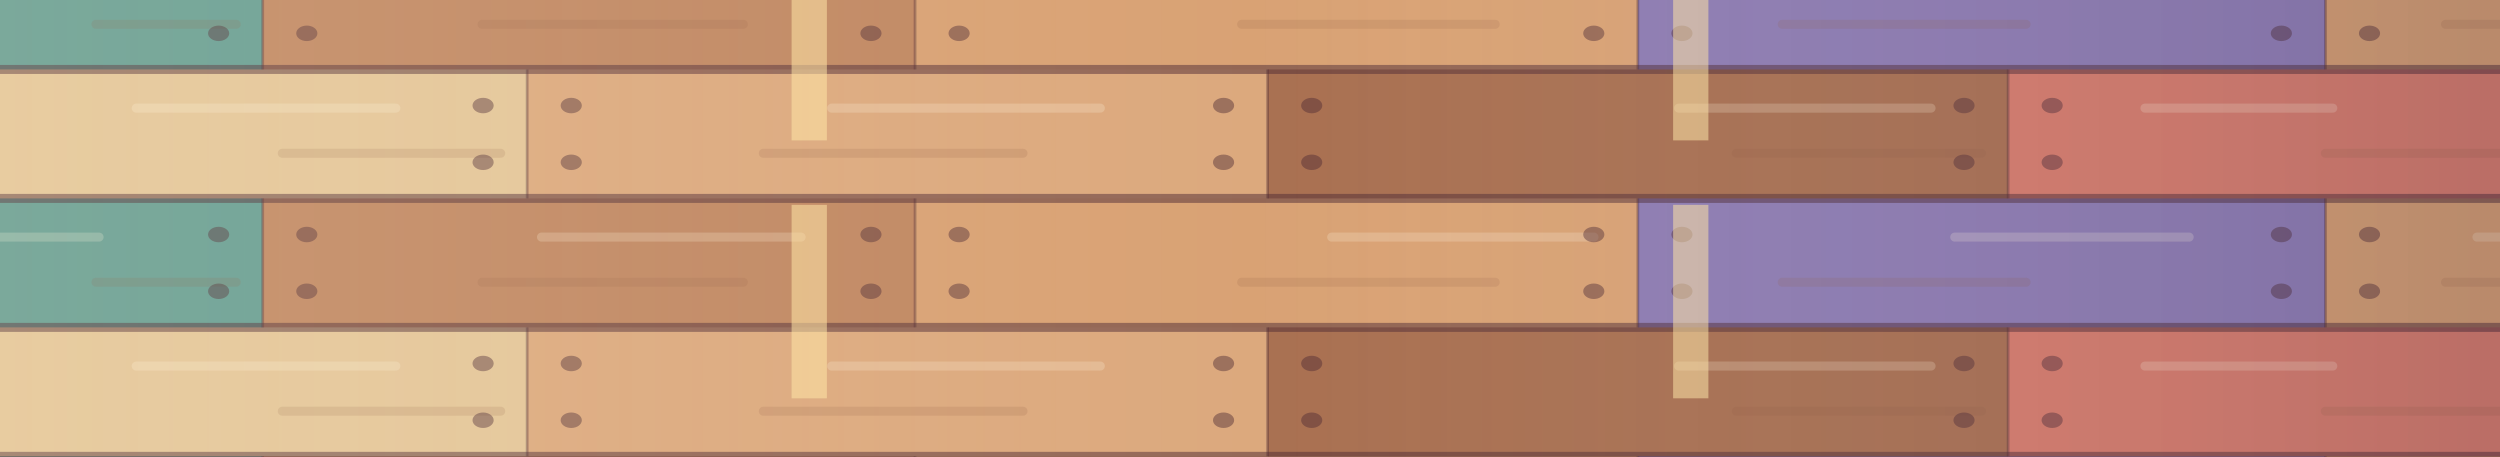
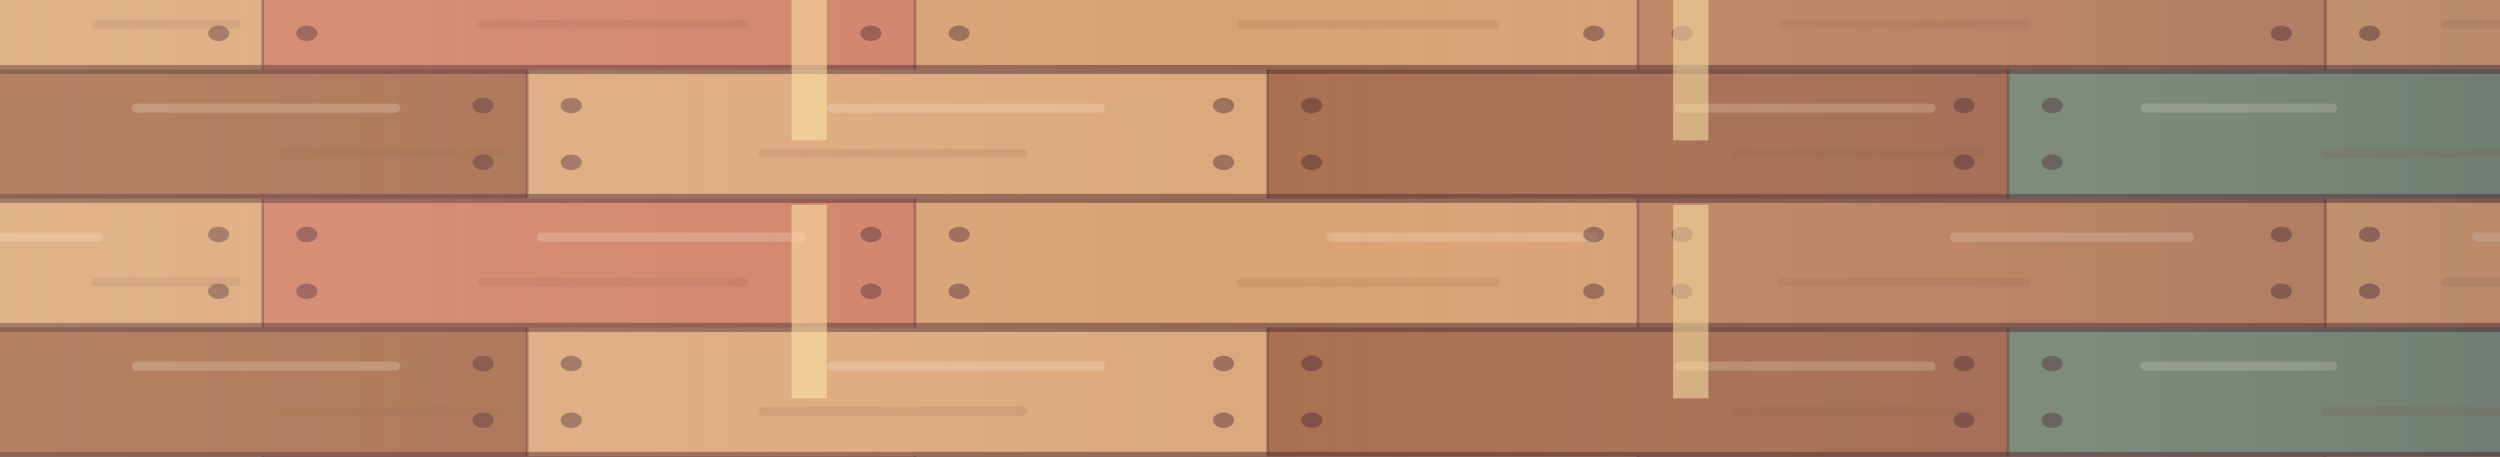
<svg xmlns="http://www.w3.org/2000/svg" width="1890" height="345" viewBox="0 0 1890 345">
  <rect width="1890" height="345" fill="#C08660" />
-   <rect x="-94.61" y="-142.5" width="493.15" height="98.1" fill="#e4c597" />
+   <rect x="-94.61" y="-142.5" width="493.15" height="98.1" fill="#a86f50" />
  <rect x="398.54" y="-142.5" width="559.79" height="98.1" fill="#dca97d" />
  <rect x="958.33" y="-142.5" width="559.79" height="98.1" fill="#a97051" />
-   <rect x="1518.12" y="-142.5" width="466.49" height="98.1" fill="#d77c6b" />
-   <rect x="-94.61" y="-45" width="293.22" height="98.1" fill="#669d91" />
-   <rect x="198.61" y="-45" width="493.15" height="98.1" fill="#c18862" />
+   <rect x="1518.12" y="-142.5" width="466.49" height="98.1" fill="#7f907b" />
+   <rect x="-94.61" y="-45" width="293.22" height="98.1" fill="#dca87b" />
+   <rect x="198.61" y="-45" width="493.15" height="98.1" fill="#d1826a" />
  <rect x="691.76" y="-45" width="546.46" height="98.1" fill="#d9a274" />
-   <rect x="1238.22" y="-45" width="519.81" height="98.1" fill="#8e7cb2" />
+   <rect x="1238.22" y="-45" width="519.81" height="98.1" fill="#c18762" />
  <rect x="1758.03" y="-45" width="226.58" height="98.1" fill="#d59e71" />
-   <rect x="-94.61" y="52.5" width="493.15" height="98.1" fill="#e4c597" />
+   <rect x="-94.61" y="52.5" width="493.15" height="98.1" fill="#a86f50" />
  <rect x="398.54" y="52.5" width="559.79" height="98.1" fill="#dca97d" />
  <rect x="958.33" y="52.5" width="559.79" height="98.1" fill="#a97051" />
-   <rect x="1518.12" y="52.5" width="466.49" height="98.1" fill="#d77c6b" />
-   <rect x="-94.61" y="150" width="293.22" height="98.1" fill="#669d91" />
-   <rect x="198.61" y="150" width="493.15" height="98.1" fill="#c18862" />
+   <rect x="1518.12" y="52.5" width="466.49" height="98.1" fill="#7f907b" />
+   <rect x="-94.61" y="150" width="293.22" height="98.1" fill="#dca87b" />
+   <rect x="198.61" y="150" width="493.15" height="98.1" fill="#d1826a" />
  <rect x="691.76" y="150" width="546.46" height="98.1" fill="#d9a274" />
-   <rect x="1238.22" y="150" width="519.81" height="98.1" fill="#8e7cb2" />
+   <rect x="1238.22" y="150" width="519.81" height="98.1" fill="#c18762" />
  <rect x="1758.03" y="150" width="226.58" height="98.1" fill="#d59e71" />
-   <rect x="-94.61" y="247.5" width="493.15" height="98.1" fill="#e4c597" />
+   <rect x="-94.61" y="247.5" width="493.15" height="98.1" fill="#a86f50" />
  <rect x="398.54" y="247.5" width="559.79" height="98.1" fill="#dca97d" />
  <rect x="958.33" y="247.5" width="559.79" height="98.1" fill="#a97051" />
-   <rect x="1518.12" y="247.5" width="466.49" height="98.1" fill="#d77c6b" />
-   <rect x="-94.61" y="345" width="293.22" height="98.1" fill="#669d91" />
-   <rect x="198.61" y="345" width="493.15" height="98.1" fill="#c18862" />
+   <rect x="1518.12" y="247.5" width="466.49" height="98.1" fill="#7f907b" />
+   <rect x="-94.61" y="345" width="293.22" height="98.1" fill="#dca87b" />
+   <rect x="198.61" y="345" width="493.15" height="98.1" fill="#d1826a" />
  <rect x="691.76" y="345" width="546.46" height="98.1" fill="#d9a274" />
-   <rect x="1238.22" y="345" width="519.81" height="98.1" fill="#8e7cb2" />
+   <rect x="1238.22" y="345" width="519.81" height="98.1" fill="#c18762" />
  <rect x="1758.03" y="345" width="226.58" height="98.1" fill="#d59e71" />
-   <rect x="-94.61" y="442.5" width="493.15" height="98.1" fill="#e4c597" />
+   <rect x="-94.61" y="442.5" width="493.15" height="98.1" fill="#a86f50" />
  <rect x="398.54" y="442.5" width="559.79" height="98.1" fill="#dca97d" />
  <rect x="958.33" y="442.5" width="559.79" height="98.1" fill="#a97051" />
-   <rect x="1518.12" y="442.5" width="466.49" height="98.1" fill="#d77c6b" />
+   <rect x="1518.12" y="442.5" width="466.49" height="98.1" fill="#7f907b" />
  <path d="M102.98 -113.25H299.26" stroke="#FFF6DE" stroke-opacity="0.22" stroke-width="6.83" stroke-linecap="round" />
  <path d="M213.38 -79.13H378.55" stroke="#8C5A40" stroke-opacity="0.16" stroke-width="6.83" stroke-linecap="round" />
  <path d="M628.73 -113.25H831.86" stroke="#FFF6DE" stroke-opacity="0.22" stroke-width="6.83" stroke-linecap="round" />
  <path d="M577.06 -79.13H773.4" stroke="#8C5A40" stroke-opacity="0.16" stroke-width="6.83" stroke-linecap="round" />
  <path d="M1269.01 -113.25H1459.87" stroke="#FFF6DE" stroke-opacity="0.22" stroke-width="6.83" stroke-linecap="round" />
  <path d="M1312.55 -79.13H1498.12" stroke="#8C5A40" stroke-opacity="0.16" stroke-width="6.83" stroke-linecap="round" />
  <path d="M1621.55 -113.25H1763.59" stroke="#FFF6DE" stroke-opacity="0.22" stroke-width="6.83" stroke-linecap="round" />
  <path d="M1757.91 -79.13H1923.21" stroke="#8C5A40" stroke-opacity="0.16" stroke-width="6.83" stroke-linecap="round" />
  <path d="M-9.15 -15.75H74.89" stroke="#FFF6DE" stroke-opacity="0.22" stroke-width="6.83" stroke-linecap="round" />
  <path d="M72.54 18.37H178.62" stroke="#8C5A40" stroke-opacity="0.16" stroke-width="6.83" stroke-linecap="round" />
  <path d="M409.37 -15.75H605.65" stroke="#FFF6DE" stroke-opacity="0.22" stroke-width="6.83" stroke-linecap="round" />
  <path d="M364.41 18.37H561.95" stroke="#8C5A40" stroke-opacity="0.16" stroke-width="6.83" stroke-linecap="round" />
  <path d="M1006.75 -15.75H1205.05" stroke="#FFF6DE" stroke-opacity="0.22" stroke-width="6.83" stroke-linecap="round" />
  <path d="M938.7 18.37H1130.37" stroke="#8C5A40" stroke-opacity="0.16" stroke-width="6.83" stroke-linecap="round" />
  <path d="M1477.79 -15.75H1655.02" stroke="#FFF6DE" stroke-opacity="0.22" stroke-width="6.83" stroke-linecap="round" />
  <path d="M1347.35 18.37H1531.72" stroke="#8C5A40" stroke-opacity="0.16" stroke-width="6.83" stroke-linecap="round" />
  <path d="M1872.58 -15.75H1941.57" stroke="#FFF6DE" stroke-opacity="0.22" stroke-width="6.83" stroke-linecap="round" />
  <path d="M1848.81 18.37H1929.1" stroke="#8C5A40" stroke-opacity="0.16" stroke-width="6.83" stroke-linecap="round" />
  <path d="M102.98 81.75H299.26" stroke="#FFF6DE" stroke-opacity="0.22" stroke-width="6.83" stroke-linecap="round" />
  <path d="M213.38 115.87H378.55" stroke="#8C5A40" stroke-opacity="0.16" stroke-width="6.83" stroke-linecap="round" />
  <path d="M628.73 81.75H831.86" stroke="#FFF6DE" stroke-opacity="0.22" stroke-width="6.83" stroke-linecap="round" />
  <path d="M577.06 115.87H773.4" stroke="#8C5A40" stroke-opacity="0.16" stroke-width="6.83" stroke-linecap="round" />
  <path d="M1269.01 81.75H1459.87" stroke="#FFF6DE" stroke-opacity="0.22" stroke-width="6.83" stroke-linecap="round" />
  <path d="M1312.55 115.87H1498.12" stroke="#8C5A40" stroke-opacity="0.16" stroke-width="6.83" stroke-linecap="round" />
  <path d="M1621.55 81.75H1763.59" stroke="#FFF6DE" stroke-opacity="0.22" stroke-width="6.83" stroke-linecap="round" />
  <path d="M1757.91 115.87H1923.21" stroke="#8C5A40" stroke-opacity="0.16" stroke-width="6.83" stroke-linecap="round" />
  <path d="M-9.15 179.25H74.89" stroke="#FFF6DE" stroke-opacity="0.22" stroke-width="6.83" stroke-linecap="round" />
  <path d="M72.54 213.37H178.62" stroke="#8C5A40" stroke-opacity="0.16" stroke-width="6.83" stroke-linecap="round" />
  <path d="M409.37 179.25H605.65" stroke="#FFF6DE" stroke-opacity="0.22" stroke-width="6.83" stroke-linecap="round" />
  <path d="M364.41 213.37H561.95" stroke="#8C5A40" stroke-opacity="0.16" stroke-width="6.83" stroke-linecap="round" />
  <path d="M1006.75 179.25H1205.05" stroke="#FFF6DE" stroke-opacity="0.22" stroke-width="6.83" stroke-linecap="round" />
  <path d="M938.7 213.37H1130.37" stroke="#8C5A40" stroke-opacity="0.16" stroke-width="6.83" stroke-linecap="round" />
  <path d="M1477.79 179.25H1655.02" stroke="#FFF6DE" stroke-opacity="0.22" stroke-width="6.83" stroke-linecap="round" />
  <path d="M1347.35 213.37H1531.72" stroke="#8C5A40" stroke-opacity="0.16" stroke-width="6.83" stroke-linecap="round" />
  <path d="M1872.58 179.25H1941.57" stroke="#FFF6DE" stroke-opacity="0.22" stroke-width="6.83" stroke-linecap="round" />
  <path d="M1848.81 213.37H1929.1" stroke="#8C5A40" stroke-opacity="0.16" stroke-width="6.83" stroke-linecap="round" />
  <path d="M102.98 276.75H299.26" stroke="#FFF6DE" stroke-opacity="0.22" stroke-width="6.83" stroke-linecap="round" />
  <path d="M213.38 310.87H378.55" stroke="#8C5A40" stroke-opacity="0.16" stroke-width="6.83" stroke-linecap="round" />
  <path d="M628.73 276.75H831.86" stroke="#FFF6DE" stroke-opacity="0.22" stroke-width="6.83" stroke-linecap="round" />
  <path d="M577.06 310.87H773.4" stroke="#8C5A40" stroke-opacity="0.16" stroke-width="6.83" stroke-linecap="round" />
  <path d="M1269.01 276.75H1459.87" stroke="#FFF6DE" stroke-opacity="0.22" stroke-width="6.83" stroke-linecap="round" />
  <path d="M1312.55 310.87H1498.12" stroke="#8C5A40" stroke-opacity="0.16" stroke-width="6.83" stroke-linecap="round" />
  <path d="M1621.55 276.75H1763.59" stroke="#FFF6DE" stroke-opacity="0.22" stroke-width="6.83" stroke-linecap="round" />
  <path d="M1757.91 310.87H1923.21" stroke="#8C5A40" stroke-opacity="0.16" stroke-width="6.83" stroke-linecap="round" />
  <path d="M-9.15 374.25H74.89" stroke="#FFF6DE" stroke-opacity="0.22" stroke-width="6.83" stroke-linecap="round" />
  <path d="M72.54 408.38H178.62" stroke="#8C5A40" stroke-opacity="0.16" stroke-width="6.83" stroke-linecap="round" />
  <path d="M409.37 374.25H605.65" stroke="#FFF6DE" stroke-opacity="0.22" stroke-width="6.83" stroke-linecap="round" />
  <path d="M364.41 408.38H561.95" stroke="#8C5A40" stroke-opacity="0.16" stroke-width="6.83" stroke-linecap="round" />
  <path d="M1006.75 374.25H1205.05" stroke="#FFF6DE" stroke-opacity="0.22" stroke-width="6.83" stroke-linecap="round" />
  <path d="M938.7 408.38H1130.37" stroke="#8C5A40" stroke-opacity="0.16" stroke-width="6.83" stroke-linecap="round" />
  <path d="M1477.79 374.25H1655.02" stroke="#FFF6DE" stroke-opacity="0.22" stroke-width="6.83" stroke-linecap="round" />
  <path d="M1347.35 408.38H1531.72" stroke="#8C5A40" stroke-opacity="0.16" stroke-width="6.83" stroke-linecap="round" />
  <path d="M1872.58 374.25H1941.57" stroke="#FFF6DE" stroke-opacity="0.22" stroke-width="6.83" stroke-linecap="round" />
  <path d="M1848.81 408.38H1929.1" stroke="#8C5A40" stroke-opacity="0.16" stroke-width="6.83" stroke-linecap="round" />
  <path d="M102.98 471.75H299.26" stroke="#FFF6DE" stroke-opacity="0.22" stroke-width="6.83" stroke-linecap="round" />
  <path d="M213.38 505.88H378.55" stroke="#8C5A40" stroke-opacity="0.16" stroke-width="6.83" stroke-linecap="round" />
  <path d="M628.73 471.75H831.86" stroke="#FFF6DE" stroke-opacity="0.22" stroke-width="6.83" stroke-linecap="round" />
  <path d="M577.06 505.88H773.4" stroke="#8C5A40" stroke-opacity="0.16" stroke-width="6.83" stroke-linecap="round" />
  <path d="M1269.01 471.75H1459.87" stroke="#FFF6DE" stroke-opacity="0.22" stroke-width="6.83" stroke-linecap="round" />
  <path d="M1312.55 505.88H1498.12" stroke="#8C5A40" stroke-opacity="0.16" stroke-width="6.83" stroke-linecap="round" />
  <path d="M1621.55 471.75H1763.59" stroke="#FFF6DE" stroke-opacity="0.22" stroke-width="6.83" stroke-linecap="round" />
  <path d="M1757.91 505.88H1923.21" stroke="#8C5A40" stroke-opacity="0.16" stroke-width="6.83" stroke-linecap="round" />
  <path d="M398.54 -142.5V-45" stroke="#4E2B34" stroke-opacity=".38" stroke-width="2.1" />
  <path d="M958.33 -142.5V-45" stroke="#4E2B34" stroke-opacity=".38" stroke-width="2.1" />
  <path d="M1518.12 -142.5V-45" stroke="#4E2B34" stroke-opacity=".38" stroke-width="2.1" />
  <path d="M-94.61 -142.5H1984.61" stroke="#4E2B34" stroke-opacity=".5" stroke-width="6.83" />
  <path d="M198.61 -45V52.5" stroke="#4E2B34" stroke-opacity=".38" stroke-width="2.1" />
  <path d="M691.76 -45V52.5" stroke="#4E2B34" stroke-opacity=".38" stroke-width="2.1" />
  <path d="M1238.22 -45V52.5" stroke="#4E2B34" stroke-opacity=".38" stroke-width="2.1" />
  <path d="M1758.03 -45V52.5" stroke="#4E2B34" stroke-opacity=".38" stroke-width="2.1" />
  <path d="M-94.61 -45H1984.61" stroke="#4E2B34" stroke-opacity=".5" stroke-width="6.83" />
  <path d="M398.54 52.5V150" stroke="#4E2B34" stroke-opacity=".38" stroke-width="2.1" />
  <path d="M958.33 52.5V150" stroke="#4E2B34" stroke-opacity=".38" stroke-width="2.1" />
  <path d="M1518.12 52.5V150" stroke="#4E2B34" stroke-opacity=".38" stroke-width="2.1" />
  <path d="M-94.61 52.5H1984.61" stroke="#4E2B34" stroke-opacity=".5" stroke-width="6.83" />
  <path d="M198.61 150V247.5" stroke="#4E2B34" stroke-opacity=".38" stroke-width="2.1" />
  <path d="M691.76 150V247.5" stroke="#4E2B34" stroke-opacity=".38" stroke-width="2.1" />
  <path d="M1238.22 150V247.5" stroke="#4E2B34" stroke-opacity=".38" stroke-width="2.1" />
  <path d="M1758.03 150V247.5" stroke="#4E2B34" stroke-opacity=".38" stroke-width="2.1" />
  <path d="M-94.61 150H1984.61" stroke="#4E2B34" stroke-opacity=".5" stroke-width="6.83" />
  <path d="M398.54 247.5V345" stroke="#4E2B34" stroke-opacity=".38" stroke-width="2.1" />
  <path d="M958.33 247.5V345" stroke="#4E2B34" stroke-opacity=".38" stroke-width="2.1" />
  <path d="M1518.12 247.5V345" stroke="#4E2B34" stroke-opacity=".38" stroke-width="2.1" />
  <path d="M-94.61 247.5H1984.61" stroke="#4E2B34" stroke-opacity=".5" stroke-width="6.83" />
  <path d="M198.61 345V442.5" stroke="#4E2B34" stroke-opacity=".38" stroke-width="2.1" />
  <path d="M691.76 345V442.5" stroke="#4E2B34" stroke-opacity=".38" stroke-width="2.1" />
  <path d="M1238.22 345V442.5" stroke="#4E2B34" stroke-opacity=".38" stroke-width="2.1" />
  <path d="M1758.03 345V442.5" stroke="#4E2B34" stroke-opacity=".38" stroke-width="2.1" />
  <path d="M-94.61 345H1984.61" stroke="#4E2B34" stroke-opacity=".5" stroke-width="6.83" />
  <path d="M398.54 442.5V540" stroke="#4E2B34" stroke-opacity=".38" stroke-width="2.1" />
  <path d="M958.33 442.5V540" stroke="#4E2B34" stroke-opacity=".38" stroke-width="2.1" />
  <path d="M1518.12 442.5V540" stroke="#4E2B34" stroke-opacity=".38" stroke-width="2.1" />
  <path d="M-94.61 442.5H1984.61" stroke="#4E2B34" stroke-opacity=".5" stroke-width="6.83" />
  <ellipse cx="365.22" cy="-115.2" rx="8" ry="5.85" fill="#4E2B34" fill-opacity=".45" />
  <ellipse cx="365.22" cy="-72.3" rx="8" ry="5.85" fill="#4E2B34" fill-opacity=".45" />
  <ellipse cx="431.86" cy="-115.2" rx="8" ry="5.85" fill="#4E2B34" fill-opacity=".45" />
  <ellipse cx="431.86" cy="-72.3" rx="8" ry="5.85" fill="#4E2B34" fill-opacity=".45" />
  <ellipse cx="925.01" cy="-115.2" rx="8" ry="5.85" fill="#4E2B34" fill-opacity=".45" />
  <ellipse cx="925.01" cy="-72.3" rx="8" ry="5.85" fill="#4E2B34" fill-opacity=".45" />
  <ellipse cx="991.65" cy="-115.2" rx="8" ry="5.85" fill="#4E2B34" fill-opacity=".45" />
  <ellipse cx="991.65" cy="-72.3" rx="8" ry="5.85" fill="#4E2B34" fill-opacity=".45" />
  <ellipse cx="1484.8" cy="-115.2" rx="8" ry="5.85" fill="#4E2B34" fill-opacity=".45" />
  <ellipse cx="1484.8" cy="-72.3" rx="8" ry="5.85" fill="#4E2B34" fill-opacity=".45" />
  <ellipse cx="1551.44" cy="-115.2" rx="8" ry="5.85" fill="#4E2B34" fill-opacity=".45" />
  <ellipse cx="1551.44" cy="-72.3" rx="8" ry="5.85" fill="#4E2B34" fill-opacity=".45" />
  <ellipse cx="165.29" cy="-17.7" rx="8" ry="5.85" fill="#4E2B34" fill-opacity=".45" />
  <ellipse cx="165.29" cy="25.2" rx="8" ry="5.85" fill="#4E2B34" fill-opacity=".45" />
  <ellipse cx="231.94" cy="-17.7" rx="8" ry="5.85" fill="#4E2B34" fill-opacity=".45" />
  <ellipse cx="231.94" cy="25.2" rx="8" ry="5.85" fill="#4E2B34" fill-opacity=".45" />
  <ellipse cx="658.44" cy="-17.7" rx="8" ry="5.85" fill="#4E2B34" fill-opacity=".45" />
  <ellipse cx="658.44" cy="25.2" rx="8" ry="5.85" fill="#4E2B34" fill-opacity=".45" />
  <ellipse cx="725.08" cy="-17.7" rx="8" ry="5.85" fill="#4E2B34" fill-opacity=".45" />
  <ellipse cx="725.08" cy="25.2" rx="8" ry="5.85" fill="#4E2B34" fill-opacity=".45" />
  <ellipse cx="1204.9" cy="-17.7" rx="8" ry="5.85" fill="#4E2B34" fill-opacity=".45" />
  <ellipse cx="1204.9" cy="25.2" rx="8" ry="5.85" fill="#4E2B34" fill-opacity=".45" />
  <ellipse cx="1271.54" cy="-17.7" rx="8" ry="5.85" fill="#4E2B34" fill-opacity=".45" />
  <ellipse cx="1271.54" cy="25.2" rx="8" ry="5.85" fill="#4E2B34" fill-opacity=".45" />
  <ellipse cx="1724.71" cy="-17.7" rx="8" ry="5.85" fill="#4E2B34" fill-opacity=".45" />
  <ellipse cx="1724.71" cy="25.2" rx="8" ry="5.85" fill="#4E2B34" fill-opacity=".45" />
  <ellipse cx="1791.35" cy="-17.7" rx="8" ry="5.85" fill="#4E2B34" fill-opacity=".45" />
  <ellipse cx="1791.35" cy="25.2" rx="8" ry="5.85" fill="#4E2B34" fill-opacity=".45" />
  <ellipse cx="365.22" cy="79.8" rx="8" ry="5.85" fill="#4E2B34" fill-opacity=".45" />
  <ellipse cx="365.22" cy="122.7" rx="8" ry="5.85" fill="#4E2B34" fill-opacity=".45" />
  <ellipse cx="431.86" cy="79.8" rx="8" ry="5.85" fill="#4E2B34" fill-opacity=".45" />
  <ellipse cx="431.86" cy="122.7" rx="8" ry="5.85" fill="#4E2B34" fill-opacity=".45" />
  <ellipse cx="925.01" cy="79.8" rx="8" ry="5.85" fill="#4E2B34" fill-opacity=".45" />
  <ellipse cx="925.01" cy="122.7" rx="8" ry="5.85" fill="#4E2B34" fill-opacity=".45" />
  <ellipse cx="991.65" cy="79.8" rx="8" ry="5.85" fill="#4E2B34" fill-opacity=".45" />
  <ellipse cx="991.65" cy="122.7" rx="8" ry="5.85" fill="#4E2B34" fill-opacity=".45" />
  <ellipse cx="1484.8" cy="79.8" rx="8" ry="5.85" fill="#4E2B34" fill-opacity=".45" />
  <ellipse cx="1484.8" cy="122.7" rx="8" ry="5.85" fill="#4E2B34" fill-opacity=".45" />
  <ellipse cx="1551.44" cy="79.8" rx="8" ry="5.85" fill="#4E2B34" fill-opacity=".45" />
  <ellipse cx="1551.44" cy="122.7" rx="8" ry="5.85" fill="#4E2B34" fill-opacity=".45" />
  <ellipse cx="165.29" cy="177.3" rx="8" ry="5.85" fill="#4E2B34" fill-opacity=".45" />
  <ellipse cx="165.29" cy="220.2" rx="8" ry="5.85" fill="#4E2B34" fill-opacity=".45" />
  <ellipse cx="231.94" cy="177.3" rx="8" ry="5.85" fill="#4E2B34" fill-opacity=".45" />
  <ellipse cx="231.94" cy="220.2" rx="8" ry="5.85" fill="#4E2B34" fill-opacity=".45" />
  <ellipse cx="658.44" cy="177.3" rx="8" ry="5.85" fill="#4E2B34" fill-opacity=".45" />
  <ellipse cx="658.44" cy="220.2" rx="8" ry="5.85" fill="#4E2B34" fill-opacity=".45" />
  <ellipse cx="725.08" cy="177.3" rx="8" ry="5.85" fill="#4E2B34" fill-opacity=".45" />
  <ellipse cx="725.08" cy="220.2" rx="8" ry="5.85" fill="#4E2B34" fill-opacity=".45" />
  <ellipse cx="1204.9" cy="177.3" rx="8" ry="5.85" fill="#4E2B34" fill-opacity=".45" />
  <ellipse cx="1204.9" cy="220.2" rx="8" ry="5.85" fill="#4E2B34" fill-opacity=".45" />
  <ellipse cx="1271.54" cy="177.3" rx="8" ry="5.85" fill="#4E2B34" fill-opacity=".45" />
  <ellipse cx="1271.54" cy="220.2" rx="8" ry="5.85" fill="#4E2B34" fill-opacity=".45" />
  <ellipse cx="1724.71" cy="177.3" rx="8" ry="5.85" fill="#4E2B34" fill-opacity=".45" />
  <ellipse cx="1724.71" cy="220.2" rx="8" ry="5.85" fill="#4E2B34" fill-opacity=".45" />
  <ellipse cx="1791.35" cy="177.3" rx="8" ry="5.85" fill="#4E2B34" fill-opacity=".45" />
  <ellipse cx="1791.35" cy="220.2" rx="8" ry="5.85" fill="#4E2B34" fill-opacity=".45" />
  <ellipse cx="365.22" cy="274.8" rx="8" ry="5.85" fill="#4E2B34" fill-opacity=".45" />
  <ellipse cx="365.22" cy="317.7" rx="8" ry="5.85" fill="#4E2B34" fill-opacity=".45" />
  <ellipse cx="431.86" cy="274.8" rx="8" ry="5.85" fill="#4E2B34" fill-opacity=".45" />
  <ellipse cx="431.86" cy="317.7" rx="8" ry="5.85" fill="#4E2B34" fill-opacity=".45" />
  <ellipse cx="925.01" cy="274.8" rx="8" ry="5.85" fill="#4E2B34" fill-opacity=".45" />
  <ellipse cx="925.01" cy="317.7" rx="8" ry="5.85" fill="#4E2B34" fill-opacity=".45" />
  <ellipse cx="991.65" cy="274.8" rx="8" ry="5.85" fill="#4E2B34" fill-opacity=".45" />
  <ellipse cx="991.65" cy="317.7" rx="8" ry="5.85" fill="#4E2B34" fill-opacity=".45" />
  <ellipse cx="1484.8" cy="274.8" rx="8" ry="5.85" fill="#4E2B34" fill-opacity=".45" />
  <ellipse cx="1484.8" cy="317.7" rx="8" ry="5.85" fill="#4E2B34" fill-opacity=".45" />
  <ellipse cx="1551.44" cy="274.8" rx="8" ry="5.85" fill="#4E2B34" fill-opacity=".45" />
  <ellipse cx="1551.44" cy="317.7" rx="8" ry="5.85" fill="#4E2B34" fill-opacity=".45" />
  <ellipse cx="165.29" cy="372.3" rx="8" ry="5.85" fill="#4E2B34" fill-opacity=".45" />
  <ellipse cx="165.29" cy="415.2" rx="8" ry="5.85" fill="#4E2B34" fill-opacity=".45" />
  <ellipse cx="231.94" cy="372.3" rx="8" ry="5.85" fill="#4E2B34" fill-opacity=".45" />
  <ellipse cx="231.94" cy="415.2" rx="8" ry="5.85" fill="#4E2B34" fill-opacity=".45" />
  <ellipse cx="658.44" cy="372.3" rx="8" ry="5.85" fill="#4E2B34" fill-opacity=".45" />
  <ellipse cx="658.44" cy="415.2" rx="8" ry="5.85" fill="#4E2B34" fill-opacity=".45" />
  <ellipse cx="725.08" cy="372.3" rx="8" ry="5.85" fill="#4E2B34" fill-opacity=".45" />
  <ellipse cx="725.08" cy="415.2" rx="8" ry="5.85" fill="#4E2B34" fill-opacity=".45" />
  <ellipse cx="1204.9" cy="372.3" rx="8" ry="5.85" fill="#4E2B34" fill-opacity=".45" />
  <ellipse cx="1204.9" cy="415.2" rx="8" ry="5.85" fill="#4E2B34" fill-opacity=".45" />
  <ellipse cx="1271.54" cy="372.3" rx="8" ry="5.85" fill="#4E2B34" fill-opacity=".45" />
  <ellipse cx="1271.54" cy="415.2" rx="8" ry="5.85" fill="#4E2B34" fill-opacity=".45" />
  <ellipse cx="1724.71" cy="372.3" rx="8" ry="5.85" fill="#4E2B34" fill-opacity=".45" />
  <ellipse cx="1724.71" cy="415.2" rx="8" ry="5.85" fill="#4E2B34" fill-opacity=".45" />
  <ellipse cx="1791.35" cy="372.3" rx="8" ry="5.85" fill="#4E2B34" fill-opacity=".45" />
  <ellipse cx="1791.35" cy="415.2" rx="8" ry="5.85" fill="#4E2B34" fill-opacity=".45" />
  <ellipse cx="365.22" cy="469.8" rx="8" ry="5.85" fill="#4E2B34" fill-opacity=".45" />
  <ellipse cx="365.22" cy="512.7" rx="8" ry="5.85" fill="#4E2B34" fill-opacity=".45" />
  <ellipse cx="431.86" cy="469.8" rx="8" ry="5.85" fill="#4E2B34" fill-opacity=".45" />
  <ellipse cx="431.86" cy="512.7" rx="8" ry="5.85" fill="#4E2B34" fill-opacity=".45" />
  <ellipse cx="925.01" cy="469.8" rx="8" ry="5.85" fill="#4E2B34" fill-opacity=".45" />
  <ellipse cx="925.01" cy="512.7" rx="8" ry="5.85" fill="#4E2B34" fill-opacity=".45" />
  <ellipse cx="991.65" cy="469.8" rx="8" ry="5.85" fill="#4E2B34" fill-opacity=".45" />
  <ellipse cx="991.65" cy="512.7" rx="8" ry="5.85" fill="#4E2B34" fill-opacity=".45" />
  <ellipse cx="1484.8" cy="469.8" rx="8" ry="5.85" fill="#4E2B34" fill-opacity=".45" />
  <ellipse cx="1484.8" cy="512.7" rx="8" ry="5.85" fill="#4E2B34" fill-opacity=".45" />
  <ellipse cx="1551.44" cy="469.8" rx="8" ry="5.85" fill="#4E2B34" fill-opacity=".45" />
  <ellipse cx="1551.44" cy="512.7" rx="8" ry="5.85" fill="#4E2B34" fill-opacity=".45" />
  <rect x="598.46" y="-40.13" width="26.66" height="146.25" fill="#FFE3A2" fill-opacity=".55" />
  <rect x="1264.88" y="-40.13" width="26.66" height="146.25" fill="#FFE3A2" fill-opacity=".55" />
  <rect x="598.46" y="154.87" width="26.66" height="146.25" fill="#FFE3A2" fill-opacity=".55" />
  <rect x="1264.88" y="154.87" width="26.66" height="146.25" fill="#FFE3A2" fill-opacity=".55" />
  <rect x="598.46" y="349.88" width="26.66" height="146.25" fill="#FFE3A2" fill-opacity=".55" />
  <rect x="1264.88" y="349.88" width="26.66" height="146.25" fill="#FFE3A2" fill-opacity=".55" />
  <rect x="-94.61" y="0" width="39.99" height="345" fill="#3E2432" />
  <rect x="1944.62" y="0" width="39.99" height="345" fill="#3E2432" />
  <path d="M-54.62 0V345M1944.62 0V345" stroke="#e4be9e" stroke-opacity=".55" stroke-width="3.78" />
  <defs>
    <linearGradient id="l" x1="0" x2="1" y1="0" y2="0">
      <stop offset="0" stop-color="#FFF4D8" stop-opacity="0.14" />
      <stop offset=".5" stop-color="#FFFFFF" stop-opacity="0" />
      <stop offset="1" stop-color="#211C47" stop-opacity="0.16" />
    </linearGradient>
  </defs>
  <rect width="1890" height="345" fill="url(#l)" />
</svg>
